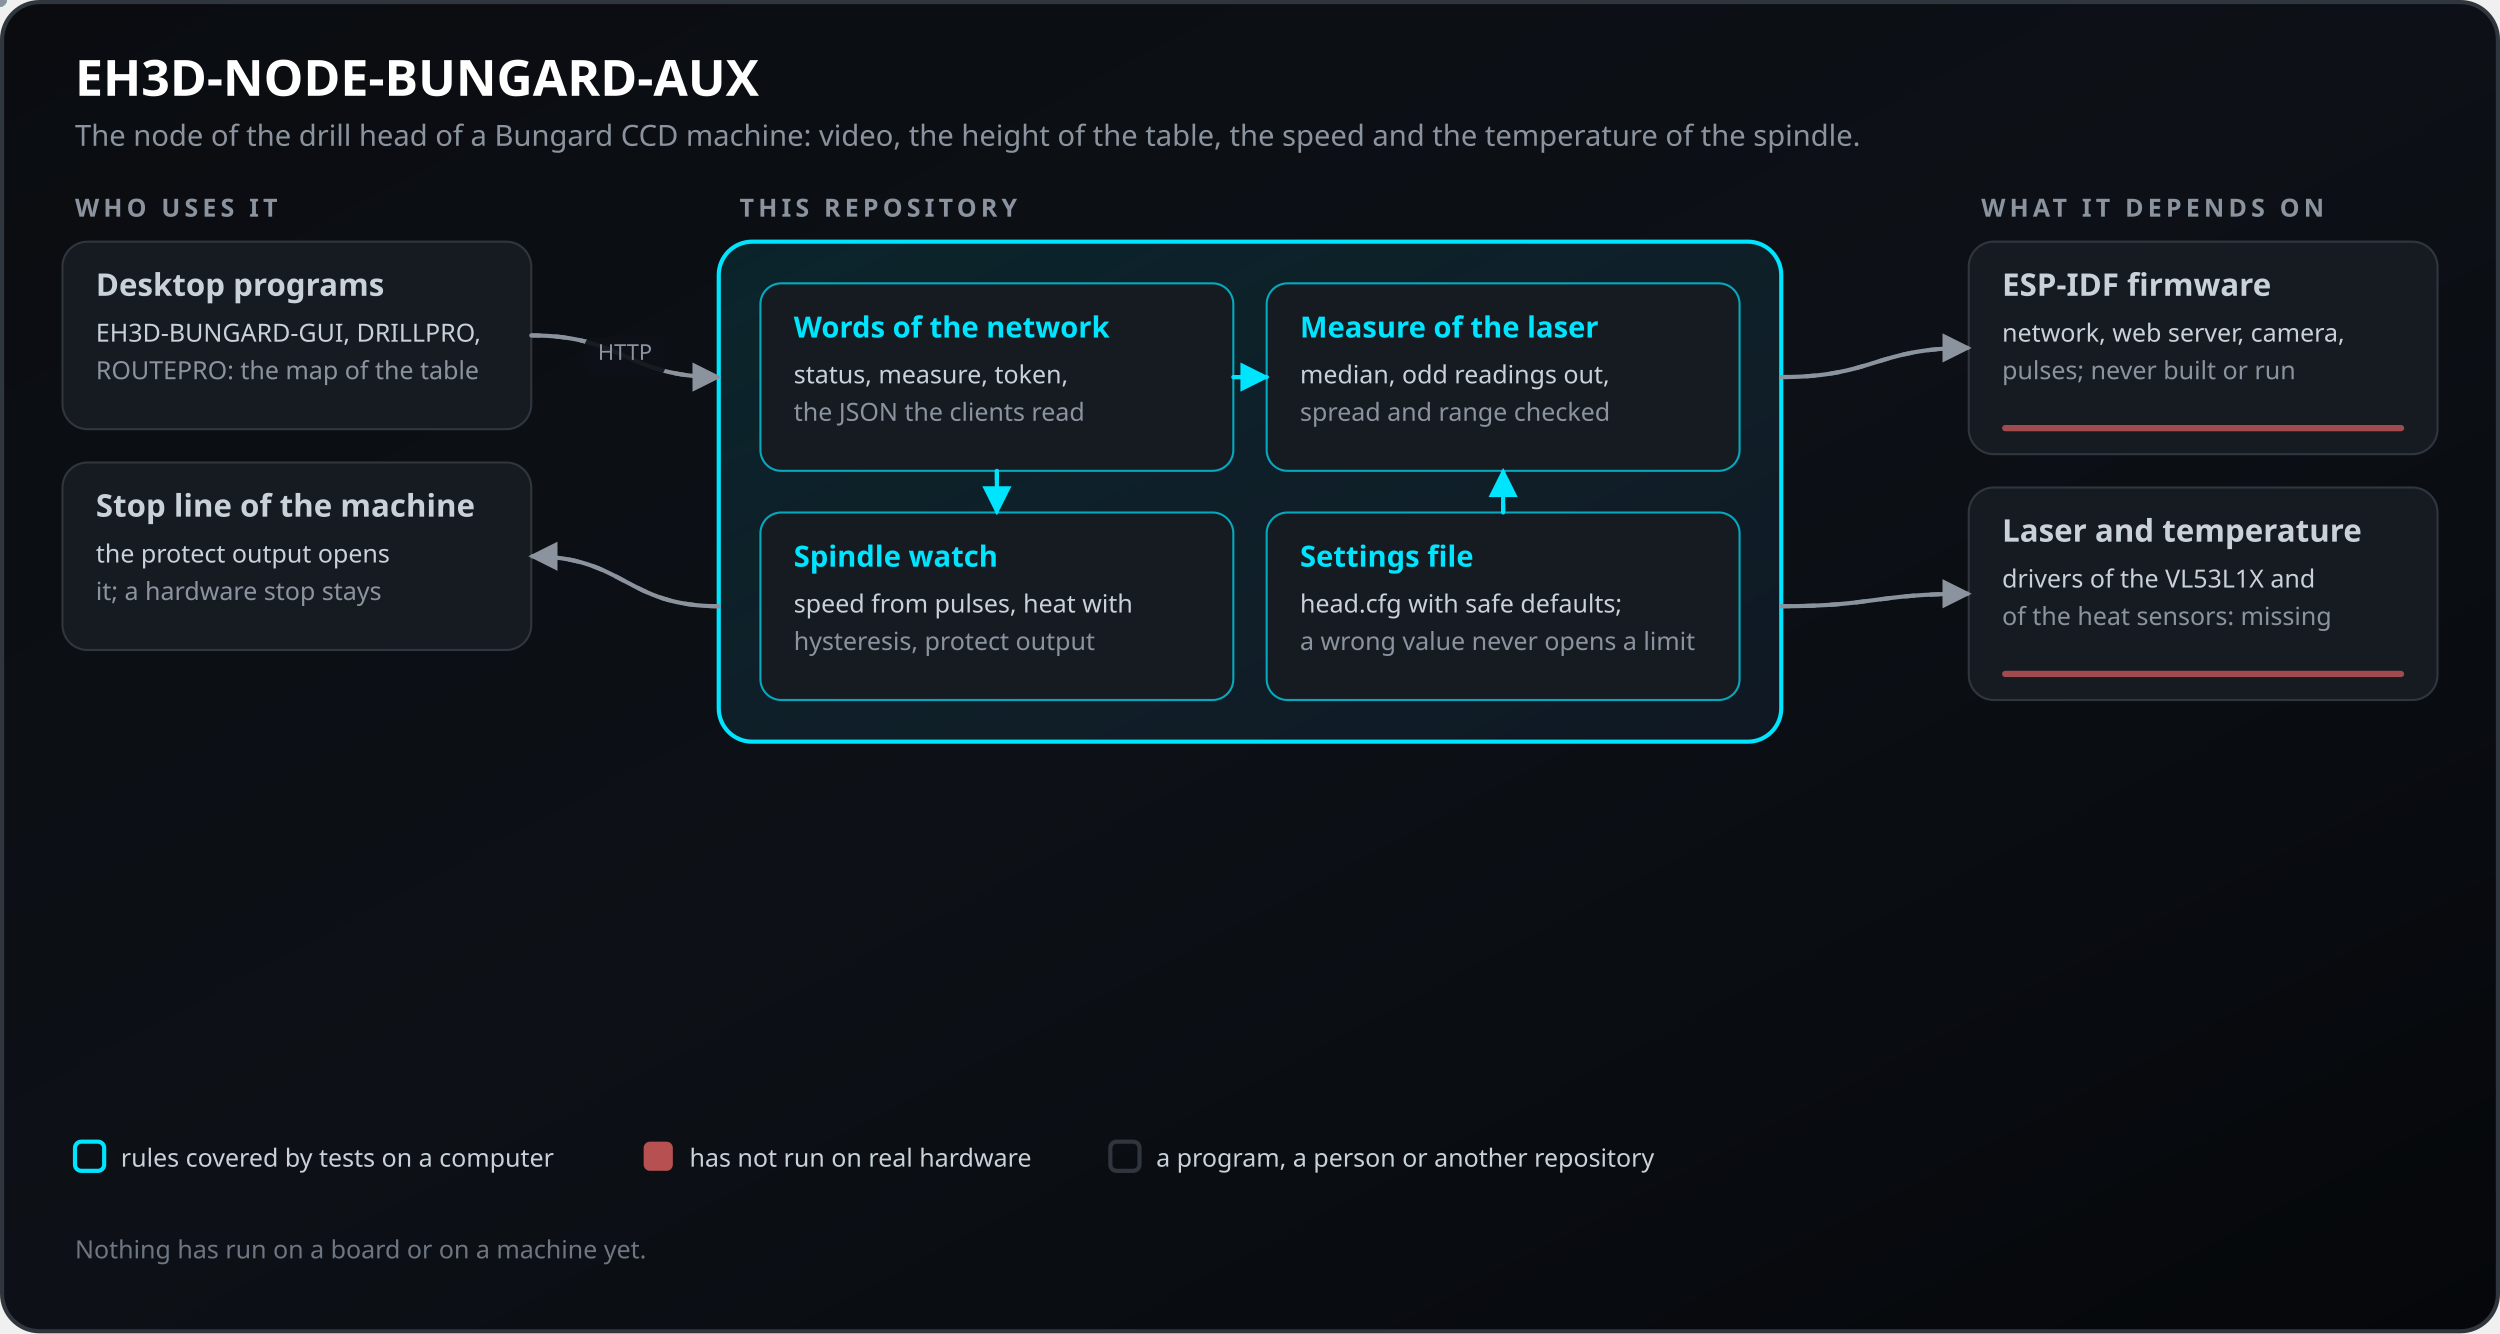
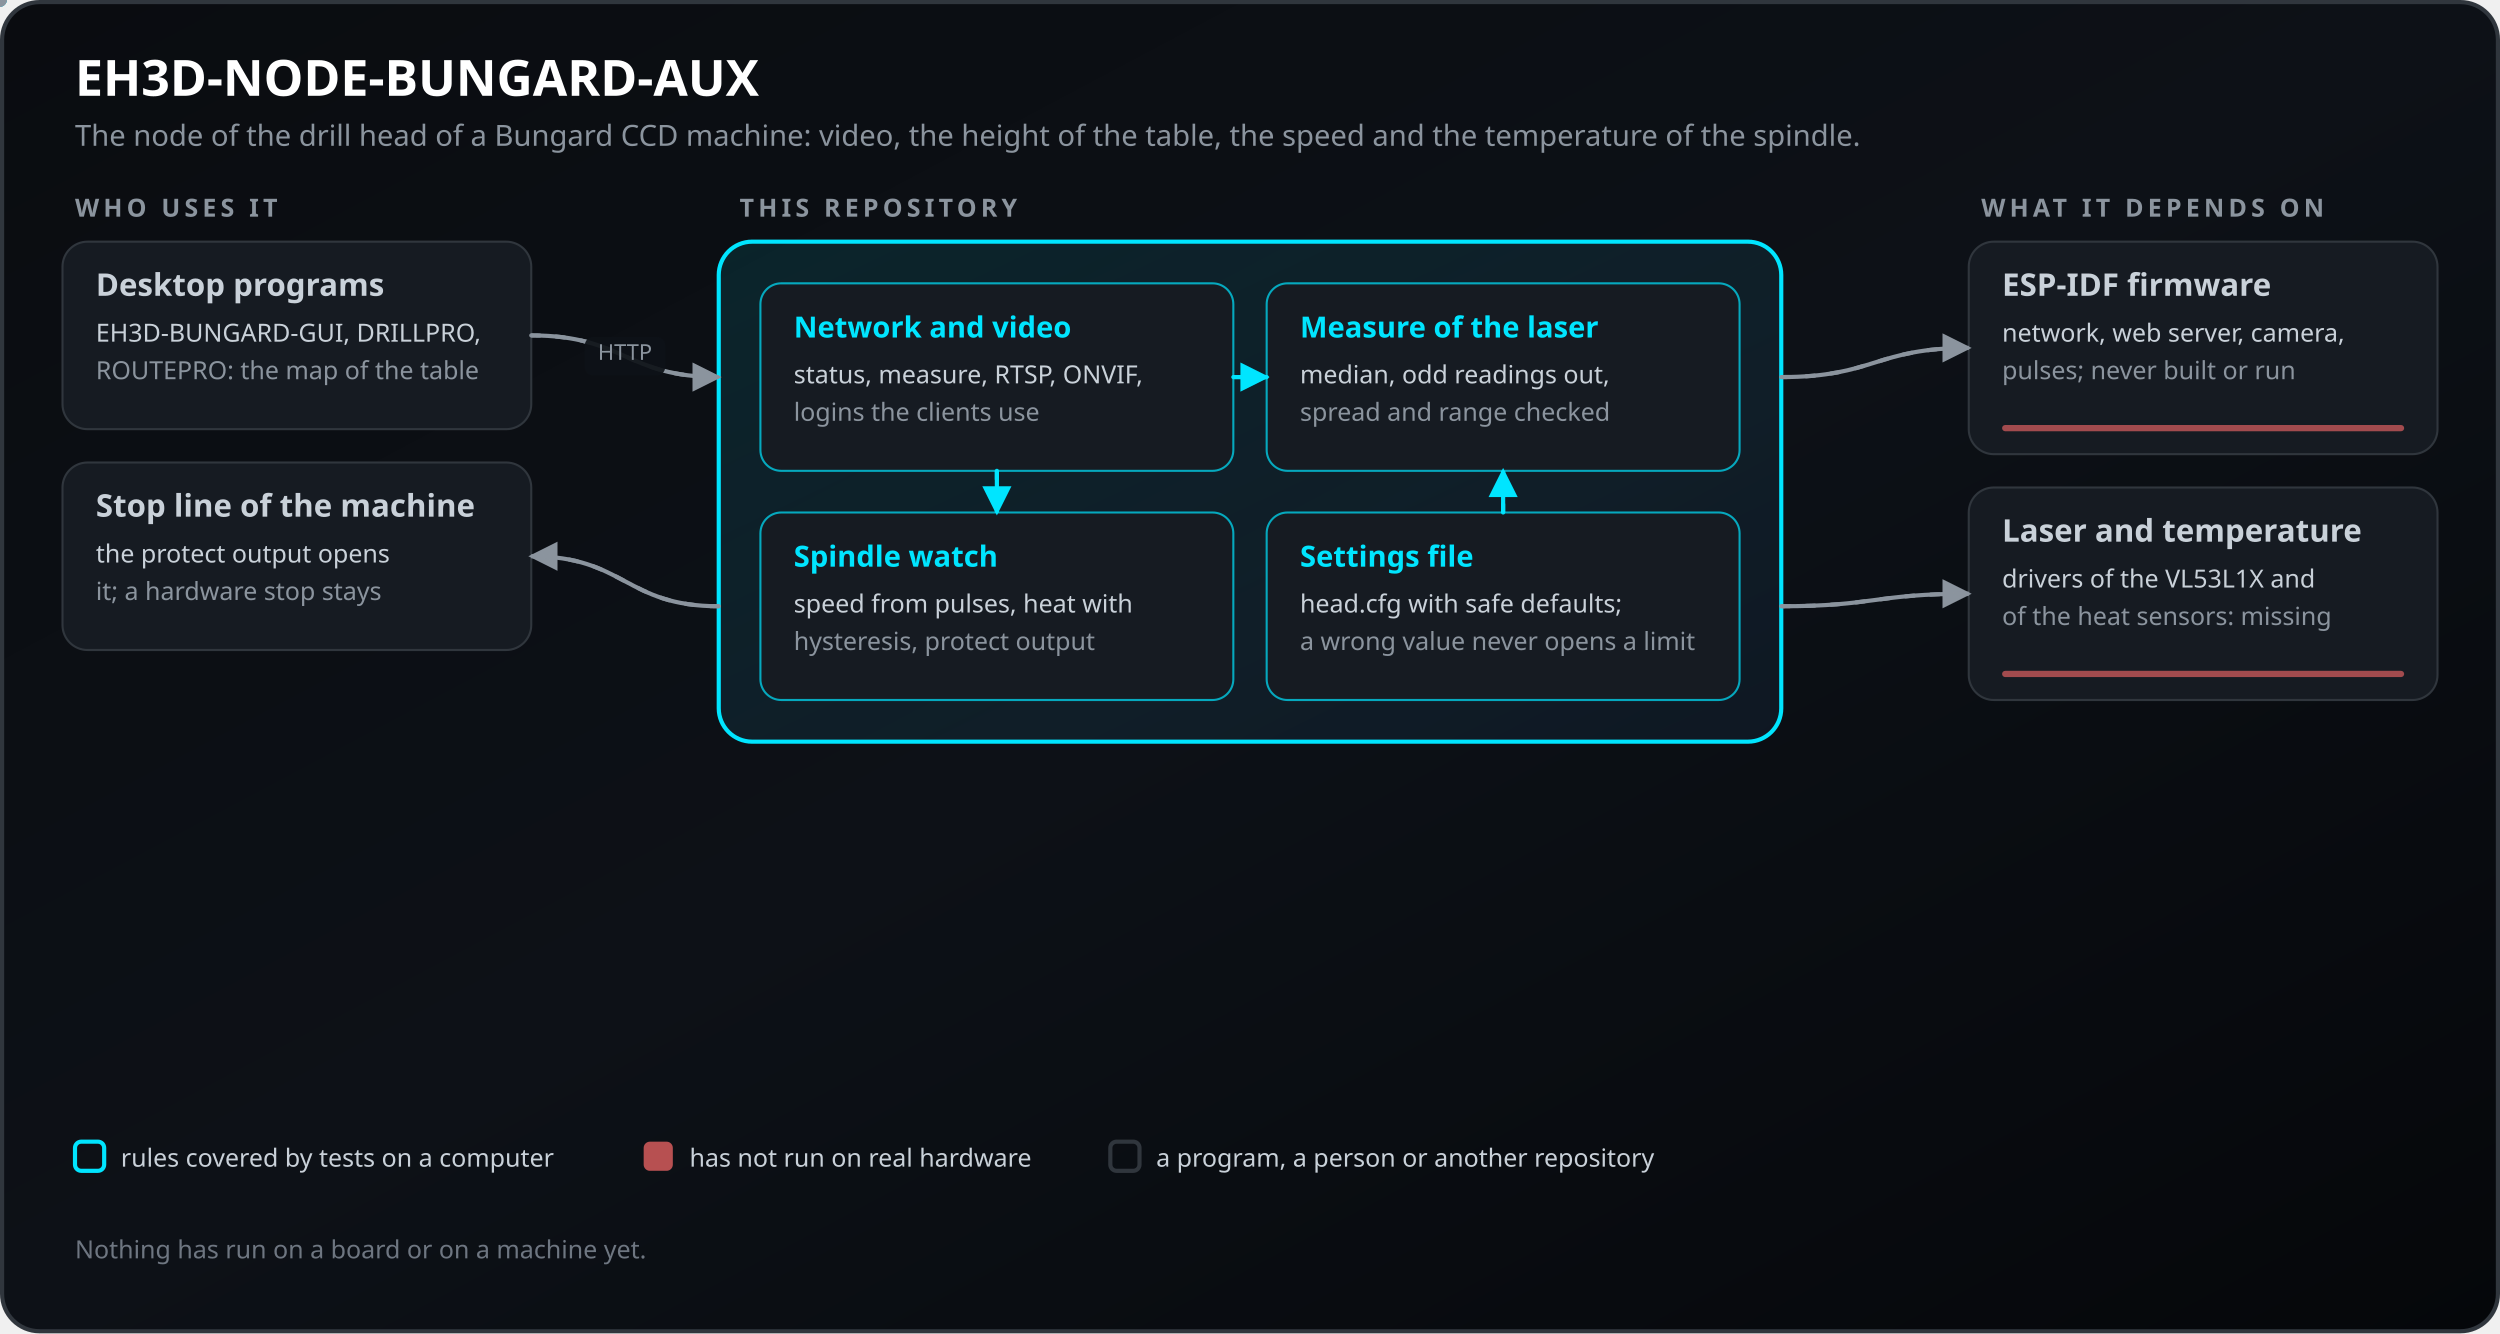
<svg xmlns="http://www.w3.org/2000/svg" viewBox="0 0 1200 640" width="1200" height="640" role="img" aria-labelledby="t d" font-family="'Segoe UI','Noto Sans','Noto Sans CJK SC','Microsoft YaHei','Yu Gothic','Helvetica Neue',Helvetica,Arial,sans-serif">
  <defs>
    <linearGradient id="bg" x1="0" y1="0" x2="1" y2="1">
      <stop offset="0" stop-color="#0A0C10" />
      <stop offset="0.5" stop-color="#0D1117" />
      <stop offset="1" stop-color="#05070A" />
    </linearGradient>
    <linearGradient id="card" x1="0" y1="0" x2="1" y2="1">
      <stop offset="0" stop-color="#121821" />
      <stop offset="1" stop-color="#0B0F15" />
    </linearGradient>
    <linearGradient id="line" x1="0" y1="0" x2="1" y2="0">
      <stop offset="0" stop-color="#00E5FF" />
      <stop offset="1" stop-color="#FF0055" />
    </linearGradient>
    <filter id="glow" x="-50%" y="-50%" width="200%" height="200%">
      <feGaussianBlur stdDeviation="3" result="b" />
      <feMerge>
        <feMergeNode in="b" />
        <feMergeNode in="SourceGraphic" />
      </feMerge>
    </filter>
    <linearGradient id="svc" x1="0" y1="0" x2="1" y2="1">
      <stop offset="0" stop-color="#00E5FF" stop-opacity="0.10" />
      <stop offset="1" stop-color="#4DA3FF" stop-opacity="0.06" />
    </linearGradient>
    <marker id="m00E5FF" viewBox="0 0 10 10" refX="9" refY="5" markerWidth="7" markerHeight="7" orient="auto-start-reverse">
      <path d="M0 0L10 5L0 10z" fill="#00E5FF" />
    </marker>
    <marker id="mC9D1D9" viewBox="0 0 10 10" refX="9" refY="5" markerWidth="7" markerHeight="7" orient="auto-start-reverse">
      <path d="M0 0L10 5L0 10z" fill="#C9D1D9" />
    </marker>
    <marker id="m30363D" viewBox="0 0 10 10" refX="9" refY="5" markerWidth="7" markerHeight="7" orient="auto-start-reverse">
      <path d="M0 0L10 5L0 10z" fill="#8B949E" />
    </marker>
  </defs>
  <rect x="1" y="1" width="1198" height="638" rx="18" fill="url(#bg)" stroke="#30363D" stroke-width="2" />
  <text x="36" y="46" font-family="'Segoe UI','Noto Sans','Noto Sans CJK SC','Microsoft YaHei','Yu Gothic','Helvetica Neue',Helvetica,Arial,sans-serif" font-size="24" font-weight="700" fill="#FFFFFF" text-anchor="start">EH3D-NODE-BUNGARD-AUX</text>
  <text x="36" y="70" font-family="'Segoe UI','Noto Sans','Noto Sans CJK SC','Microsoft YaHei','Yu Gothic','Helvetica Neue',Helvetica,Arial,sans-serif" font-size="14" font-weight="400" fill="#8B949E" text-anchor="start">The node of the drill head of a Bungard CCD machine: video, the height of the table, the speed and the temperature of the spindle.</text>
  <text x="36" y="104" font-family="'Segoe UI','Noto Sans','Noto Sans CJK SC','Microsoft YaHei','Yu Gothic','Helvetica Neue',Helvetica,Arial,sans-serif" font-size="12" font-weight="700" fill="#8B949E" text-anchor="start" letter-spacing="2">WHO USES IT</text>
  <text x="355" y="104" font-family="'Segoe UI','Noto Sans','Noto Sans CJK SC','Microsoft YaHei','Yu Gothic','Helvetica Neue',Helvetica,Arial,sans-serif" font-size="12" font-weight="700" fill="#8B949E" text-anchor="start" letter-spacing="2">THIS REPOSITORY</text>
  <text x="951" y="104" font-family="'Segoe UI','Noto Sans','Noto Sans CJK SC','Microsoft YaHei','Yu Gothic','Helvetica Neue',Helvetica,Arial,sans-serif" font-size="12" font-weight="700" fill="#8B949E" text-anchor="start" letter-spacing="2">WHAT IT DEPENDS ON</text>
  <rect x="345" y="116" width="510" height="240" rx="16" fill="url(#svc)" stroke="#00E5FF" stroke-width="2">
    <animate attributeName="stroke-opacity" values="0.55;1;0.55" dur="4s" repeatCount="indefinite" />
  </rect>
  <rect x="30" y="116" width="225" height="90" rx="12" fill="#161B22" stroke="#30363D" stroke-width="1" />
  <text x="46" y="142" font-family="'Segoe UI','Noto Sans','Noto Sans CJK SC','Microsoft YaHei','Yu Gothic','Helvetica Neue',Helvetica,Arial,sans-serif" font-size="15" font-weight="700" fill="#C9D1D9" text-anchor="start">Desktop programs</text>
  <text x="46" y="164" font-family="'Segoe UI','Noto Sans','Noto Sans CJK SC','Microsoft YaHei','Yu Gothic','Helvetica Neue',Helvetica,Arial,sans-serif" font-size="12" font-weight="400" fill="#C9D1D9" text-anchor="start">EH3D-BUNGARD-GUI, DRILLPRO,</text>
  <text x="46" y="182" font-family="'Segoe UI','Noto Sans','Noto Sans CJK SC','Microsoft YaHei','Yu Gothic','Helvetica Neue',Helvetica,Arial,sans-serif" font-size="12" font-weight="400" fill="#8B949E" text-anchor="start">ROUTEPRO: the map of the table</text>
  <rect x="30" y="222" width="225" height="90" rx="12" fill="#161B22" stroke="#30363D" stroke-width="1" />
  <text x="46" y="248" font-family="'Segoe UI','Noto Sans','Noto Sans CJK SC','Microsoft YaHei','Yu Gothic','Helvetica Neue',Helvetica,Arial,sans-serif" font-size="15" font-weight="700" fill="#C9D1D9" text-anchor="start">Stop line of the machine</text>
  <text x="46" y="270" font-family="'Segoe UI','Noto Sans','Noto Sans CJK SC','Microsoft YaHei','Yu Gothic','Helvetica Neue',Helvetica,Arial,sans-serif" font-size="12" font-weight="400" fill="#C9D1D9" text-anchor="start">the protect output opens</text>
  <text x="46" y="288" font-family="'Segoe UI','Noto Sans','Noto Sans CJK SC','Microsoft YaHei','Yu Gothic','Helvetica Neue',Helvetica,Arial,sans-serif" font-size="12" font-weight="400" fill="#8B949E" text-anchor="start">it; a hardware stop stays</text>
  <rect x="365" y="136" width="227" height="90" rx="10" fill="#161B22" stroke="#00E5FF" stroke-width="1" stroke-opacity="0.7">
    <animate attributeName="stroke-opacity" values="0.45;1;0.45;0.45" keyTimes="0;0.08;0.2;1" dur="6s" begin="0s" repeatCount="indefinite" />
    <animate attributeName="stroke-width" values="1;2.4;1;1" keyTimes="0;0.08;0.2;1" dur="6s" begin="0s" repeatCount="indefinite" />
  </rect>
-   <text x="381" y="162" font-family="'Segoe UI','Noto Sans','Noto Sans CJK SC','Microsoft YaHei','Yu Gothic','Helvetica Neue',Helvetica,Arial,sans-serif" font-size="14" font-weight="700" fill="#00E5FF" text-anchor="start">Words of the network</text>
-   <text x="381" y="184" font-family="'Segoe UI','Noto Sans','Noto Sans CJK SC','Microsoft YaHei','Yu Gothic','Helvetica Neue',Helvetica,Arial,sans-serif" font-size="12" font-weight="400" fill="#C9D1D9" text-anchor="start">status, measure, token,</text>
-   <text x="381" y="202" font-family="'Segoe UI','Noto Sans','Noto Sans CJK SC','Microsoft YaHei','Yu Gothic','Helvetica Neue',Helvetica,Arial,sans-serif" font-size="12" font-weight="400" fill="#8B949E" text-anchor="start">the JSON the clients read</text>
+   <text x="381" y="162" font-family="'Segoe UI','Noto Sans','Noto Sans CJK SC','Microsoft YaHei','Yu Gothic','Helvetica Neue',Helvetica,Arial,sans-serif" font-size="14" font-weight="700" fill="#00E5FF" text-anchor="start">Network and video</text>
+   <text x="381" y="184" font-family="'Segoe UI','Noto Sans','Noto Sans CJK SC','Microsoft YaHei','Yu Gothic','Helvetica Neue',Helvetica,Arial,sans-serif" font-size="12" font-weight="400" fill="#C9D1D9" text-anchor="start">status, measure, RTSP, ONVIF,</text>
+   <text x="381" y="202" font-family="'Segoe UI','Noto Sans','Noto Sans CJK SC','Microsoft YaHei','Yu Gothic','Helvetica Neue',Helvetica,Arial,sans-serif" font-size="12" font-weight="400" fill="#8B949E" text-anchor="start">logins the clients use</text>
  <rect x="608" y="136" width="227" height="90" rx="10" fill="#161B22" stroke="#00E5FF" stroke-width="1" stroke-opacity="0.7">
    <animate attributeName="stroke-opacity" values="0.45;1;0.45;0.45" keyTimes="0;0.08;0.2;1" dur="6s" begin="1s" repeatCount="indefinite" />
    <animate attributeName="stroke-width" values="1;2.4;1;1" keyTimes="0;0.08;0.2;1" dur="6s" begin="1s" repeatCount="indefinite" />
  </rect>
  <text x="624" y="162" font-family="'Segoe UI','Noto Sans','Noto Sans CJK SC','Microsoft YaHei','Yu Gothic','Helvetica Neue',Helvetica,Arial,sans-serif" font-size="14" font-weight="700" fill="#00E5FF" text-anchor="start">Measure of the laser</text>
  <text x="624" y="184" font-family="'Segoe UI','Noto Sans','Noto Sans CJK SC','Microsoft YaHei','Yu Gothic','Helvetica Neue',Helvetica,Arial,sans-serif" font-size="12" font-weight="400" fill="#C9D1D9" text-anchor="start">median, odd readings out,</text>
  <text x="624" y="202" font-family="'Segoe UI','Noto Sans','Noto Sans CJK SC','Microsoft YaHei','Yu Gothic','Helvetica Neue',Helvetica,Arial,sans-serif" font-size="12" font-weight="400" fill="#8B949E" text-anchor="start">spread and range checked</text>
  <rect x="365" y="246" width="227" height="90" rx="10" fill="#161B22" stroke="#00E5FF" stroke-width="1" stroke-opacity="0.7">
    <animate attributeName="stroke-opacity" values="0.45;1;0.45;0.45" keyTimes="0;0.08;0.2;1" dur="6s" begin="2s" repeatCount="indefinite" />
    <animate attributeName="stroke-width" values="1;2.4;1;1" keyTimes="0;0.08;0.2;1" dur="6s" begin="2s" repeatCount="indefinite" />
  </rect>
  <text x="381" y="272" font-family="'Segoe UI','Noto Sans','Noto Sans CJK SC','Microsoft YaHei','Yu Gothic','Helvetica Neue',Helvetica,Arial,sans-serif" font-size="14" font-weight="700" fill="#00E5FF" text-anchor="start">Spindle watch</text>
  <text x="381" y="294" font-family="'Segoe UI','Noto Sans','Noto Sans CJK SC','Microsoft YaHei','Yu Gothic','Helvetica Neue',Helvetica,Arial,sans-serif" font-size="12" font-weight="400" fill="#C9D1D9" text-anchor="start">speed from pulses, heat with</text>
  <text x="381" y="312" font-family="'Segoe UI','Noto Sans','Noto Sans CJK SC','Microsoft YaHei','Yu Gothic','Helvetica Neue',Helvetica,Arial,sans-serif" font-size="12" font-weight="400" fill="#8B949E" text-anchor="start">hysteresis, protect output</text>
  <rect x="608" y="246" width="227" height="90" rx="10" fill="#161B22" stroke="#00E5FF" stroke-width="1" stroke-opacity="0.7">
    <animate attributeName="stroke-opacity" values="0.45;1;0.45;0.45" keyTimes="0;0.08;0.2;1" dur="6s" begin="3s" repeatCount="indefinite" />
    <animate attributeName="stroke-width" values="1;2.4;1;1" keyTimes="0;0.08;0.2;1" dur="6s" begin="3s" repeatCount="indefinite" />
  </rect>
  <text x="624" y="272" font-family="'Segoe UI','Noto Sans','Noto Sans CJK SC','Microsoft YaHei','Yu Gothic','Helvetica Neue',Helvetica,Arial,sans-serif" font-size="14" font-weight="700" fill="#00E5FF" text-anchor="start">Settings file</text>
  <text x="624" y="294" font-family="'Segoe UI','Noto Sans','Noto Sans CJK SC','Microsoft YaHei','Yu Gothic','Helvetica Neue',Helvetica,Arial,sans-serif" font-size="12" font-weight="400" fill="#C9D1D9" text-anchor="start">head.cfg with safe defaults;</text>
  <text x="624" y="312" font-family="'Segoe UI','Noto Sans','Noto Sans CJK SC','Microsoft YaHei','Yu Gothic','Helvetica Neue',Helvetica,Arial,sans-serif" font-size="12" font-weight="400" fill="#8B949E" text-anchor="start">a wrong value never opens a limit</text>
  <rect x="945" y="116" width="225" height="102" rx="12" fill="#161B22" stroke="#30363D" stroke-width="1" />
  <text x="961" y="142" font-family="'Segoe UI','Noto Sans','Noto Sans CJK SC','Microsoft YaHei','Yu Gothic','Helvetica Neue',Helvetica,Arial,sans-serif" font-size="15" font-weight="700" fill="#C9D1D9" text-anchor="start">ESP-IDF firmware</text>
  <text x="961" y="164" font-family="'Segoe UI','Noto Sans','Noto Sans CJK SC','Microsoft YaHei','Yu Gothic','Helvetica Neue',Helvetica,Arial,sans-serif" font-size="12" font-weight="400" fill="#C9D1D9" text-anchor="start">network, web server, camera,</text>
  <text x="961" y="182" font-family="'Segoe UI','Noto Sans','Noto Sans CJK SC','Microsoft YaHei','Yu Gothic','Helvetica Neue',Helvetica,Arial,sans-serif" font-size="12" font-weight="400" fill="#8B949E" text-anchor="start">pulses; never built or run</text>
  <rect x="961" y="204" width="193" height="3" rx="1.5" fill="#FF6B6B" opacity="0.6">
    <animate attributeName="opacity" values="0.25;0.85;0.25" dur="2.8s" repeatCount="indefinite" />
  </rect>
  <rect x="945" y="234" width="225" height="102" rx="12" fill="#161B22" stroke="#30363D" stroke-width="1" />
  <text x="961" y="260" font-family="'Segoe UI','Noto Sans','Noto Sans CJK SC','Microsoft YaHei','Yu Gothic','Helvetica Neue',Helvetica,Arial,sans-serif" font-size="15" font-weight="700" fill="#C9D1D9" text-anchor="start">Laser and temperature</text>
  <text x="961" y="282" font-family="'Segoe UI','Noto Sans','Noto Sans CJK SC','Microsoft YaHei','Yu Gothic','Helvetica Neue',Helvetica,Arial,sans-serif" font-size="12" font-weight="400" fill="#C9D1D9" text-anchor="start">drivers of the VL53L1X and</text>
  <text x="961" y="300" font-family="'Segoe UI','Noto Sans','Noto Sans CJK SC','Microsoft YaHei','Yu Gothic','Helvetica Neue',Helvetica,Arial,sans-serif" font-size="12" font-weight="400" fill="#8B949E" text-anchor="start">of the heat sensors: missing</text>
  <rect x="961" y="322" width="193" height="3" rx="1.5" fill="#FF6B6B" opacity="0.6">
    <animate attributeName="opacity" values="0.25;0.85;0.25" dur="2.8s" repeatCount="indefinite" />
  </rect>
  <path id="p0" d="M255 161 C300 161 300 181 345 181" stroke="#8B949E" stroke-width="2" fill="none" marker-end="url(#m30363D)" />
  <path d="M255 161 C300 161 300 181 345 181" stroke="#8B949E" stroke-width="2" fill="none" stroke-linecap="round" stroke-dasharray="4 8" opacity="0.95">
    <animate attributeName="stroke-dashoffset" from="0" to="-24" dur="1.2s" repeatCount="indefinite" />
  </path>
  <circle r="3.2" fill="#8B949E">
    <animateMotion dur="1.8s" begin="0.00s" repeatCount="indefinite">
      <mpath href="#p0" />
    </animateMotion>
    <animate attributeName="opacity" values="0;1;1;0" keyTimes="0;0.15;0.85;1" dur="1.8s" begin="0.00s" repeatCount="indefinite" />
  </circle>
  <path id="p1" d="M592 181 H608" stroke="#00E5FF" stroke-width="2" fill="none" marker-end="url(#m00E5FF)" />
  <path d="M592 181 H608" stroke="#00E5FF" stroke-width="2" fill="none" stroke-linecap="round" stroke-dasharray="4 8" opacity="0.95">
    <animate attributeName="stroke-dashoffset" from="0" to="-24" dur="1.2s" repeatCount="indefinite" />
  </path>
  <circle r="3.2" fill="#00E5FF">
    <animateMotion dur="1.8s" begin="0.35s" repeatCount="indefinite">
      <mpath href="#p1" />
    </animateMotion>
    <animate attributeName="opacity" values="0;1;1;0" keyTimes="0;0.15;0.85;1" dur="1.8s" begin="0.35s" repeatCount="indefinite" />
  </circle>
  <path id="p2" d="M478.5 226 V246" stroke="#00E5FF" stroke-width="2" fill="none" marker-end="url(#m00E5FF)" />
  <path d="M478.5 226 V246" stroke="#00E5FF" stroke-width="2" fill="none" stroke-linecap="round" stroke-dasharray="4 8" opacity="0.95">
    <animate attributeName="stroke-dashoffset" from="0" to="-24" dur="1.2s" repeatCount="indefinite" />
  </path>
  <circle r="3.2" fill="#00E5FF">
    <animateMotion dur="1.8s" begin="0.70s" repeatCount="indefinite">
      <mpath href="#p2" />
    </animateMotion>
    <animate attributeName="opacity" values="0;1;1;0" keyTimes="0;0.15;0.85;1" dur="1.8s" begin="0.70s" repeatCount="indefinite" />
  </circle>
  <path id="p3" d="M721.5 246 V226" stroke="#00E5FF" stroke-width="2" fill="none" marker-end="url(#m00E5FF)" />
  <path d="M721.5 246 V226" stroke="#00E5FF" stroke-width="2" fill="none" stroke-linecap="round" stroke-dasharray="4 8" opacity="0.95">
    <animate attributeName="stroke-dashoffset" from="0" to="-24" dur="1.2s" repeatCount="indefinite" />
  </path>
  <circle r="3.2" fill="#00E5FF">
    <animateMotion dur="1.8s" begin="1.05s" repeatCount="indefinite">
      <mpath href="#p3" />
    </animateMotion>
    <animate attributeName="opacity" values="0;1;1;0" keyTimes="0;0.15;0.85;1" dur="1.8s" begin="1.05s" repeatCount="indefinite" />
  </circle>
  <path id="p4" d="M345 291 C300 291 300 267 255 267" stroke="#8B949E" stroke-width="2" fill="none" marker-end="url(#m30363D)" />
  <path d="M345 291 C300 291 300 267 255 267" stroke="#8B949E" stroke-width="2" fill="none" stroke-linecap="round" stroke-dasharray="4 8" opacity="0.95">
    <animate attributeName="stroke-dashoffset" from="0" to="-24" dur="1.2s" repeatCount="indefinite" />
  </path>
  <circle r="3.2" fill="#8B949E">
    <animateMotion dur="1.8s" begin="1.40s" repeatCount="indefinite">
      <mpath href="#p4" />
    </animateMotion>
    <animate attributeName="opacity" values="0;1;1;0" keyTimes="0;0.15;0.85;1" dur="1.8s" begin="1.40s" repeatCount="indefinite" />
  </circle>
  <path id="p5" d="M855 181 C900 181 900 167 945 167" stroke="#8B949E" stroke-width="2" fill="none" marker-end="url(#m30363D)" />
  <path d="M855 181 C900 181 900 167 945 167" stroke="#8B949E" stroke-width="2" fill="none" stroke-linecap="round" stroke-dasharray="4 8" opacity="0.95">
    <animate attributeName="stroke-dashoffset" from="0" to="-24" dur="1.2s" repeatCount="indefinite" />
  </path>
  <circle r="3.2" fill="#8B949E">
    <animateMotion dur="1.8s" begin="1.75s" repeatCount="indefinite">
      <mpath href="#p5" />
    </animateMotion>
    <animate attributeName="opacity" values="0;1;1;0" keyTimes="0;0.15;0.85;1" dur="1.8s" begin="1.75s" repeatCount="indefinite" />
  </circle>
  <path id="p6" d="M855 291 C900 291 900 285 945 285" stroke="#8B949E" stroke-width="2" fill="none" marker-end="url(#m30363D)" />
  <path d="M855 291 C900 291 900 285 945 285" stroke="#8B949E" stroke-width="2" fill="none" stroke-linecap="round" stroke-dasharray="4 8" opacity="0.95">
    <animate attributeName="stroke-dashoffset" from="0" to="-24" dur="1.2s" repeatCount="indefinite" />
  </path>
  <circle r="3.2" fill="#8B949E">
    <animateMotion dur="1.8s" begin="2.10s" repeatCount="indefinite">
      <mpath href="#p6" />
    </animateMotion>
    <animate attributeName="opacity" values="0;1;1;0" keyTimes="0;0.15;0.85;1" dur="1.8s" begin="2.10s" repeatCount="indefinite" />
  </circle>
  <rect x="280.72" y="161.75" width="38.56" height="18.5" rx="4" fill="#0D1117" opacity="0.92" />
  <text x="300" y="172.75" font-family="'Segoe UI','Noto Sans','Noto Sans CJK SC','Microsoft YaHei','Yu Gothic','Helvetica Neue',Helvetica,Arial,sans-serif" font-size="10.5" font-weight="400" fill="#8B949E" text-anchor="middle">HTTP</text>
  <rect x="36" y="548" width="14" height="14" rx="3" fill="none" stroke="#00E5FF" stroke-width="2" />
  <text x="58" y="560" font-family="'Segoe UI','Noto Sans','Noto Sans CJK SC','Microsoft YaHei','Yu Gothic','Helvetica Neue',Helvetica,Arial,sans-serif" font-size="12" font-weight="400" fill="#C9D1D9" text-anchor="start">rules covered by tests on a computer</text>
  <rect x="308.96" y="548" width="14" height="14" rx="3" fill="#FF6B6B" opacity="0.7" />
  <text x="330.96" y="560" font-family="'Segoe UI','Noto Sans','Noto Sans CJK SC','Microsoft YaHei','Yu Gothic','Helvetica Neue',Helvetica,Arial,sans-serif" font-size="12" font-weight="400" fill="#C9D1D9" text-anchor="start">has not run on real hardware</text>
  <rect x="532.96" y="548" width="14" height="14" rx="3" fill="none" stroke="#30363D" stroke-width="2" />
  <text x="554.96" y="560" font-family="'Segoe UI','Noto Sans','Noto Sans CJK SC','Microsoft YaHei','Yu Gothic','Helvetica Neue',Helvetica,Arial,sans-serif" font-size="12" font-weight="400" fill="#C9D1D9" text-anchor="start">a program, a person or another repository</text>
  <text x="36" y="604" font-family="'Segoe UI','Noto Sans','Noto Sans CJK SC','Microsoft YaHei','Yu Gothic','Helvetica Neue',Helvetica,Arial,sans-serif" font-size="12" font-weight="400" fill="#6E7681" text-anchor="start">Nothing has run on a board or on a machine yet.</text>
</svg>
